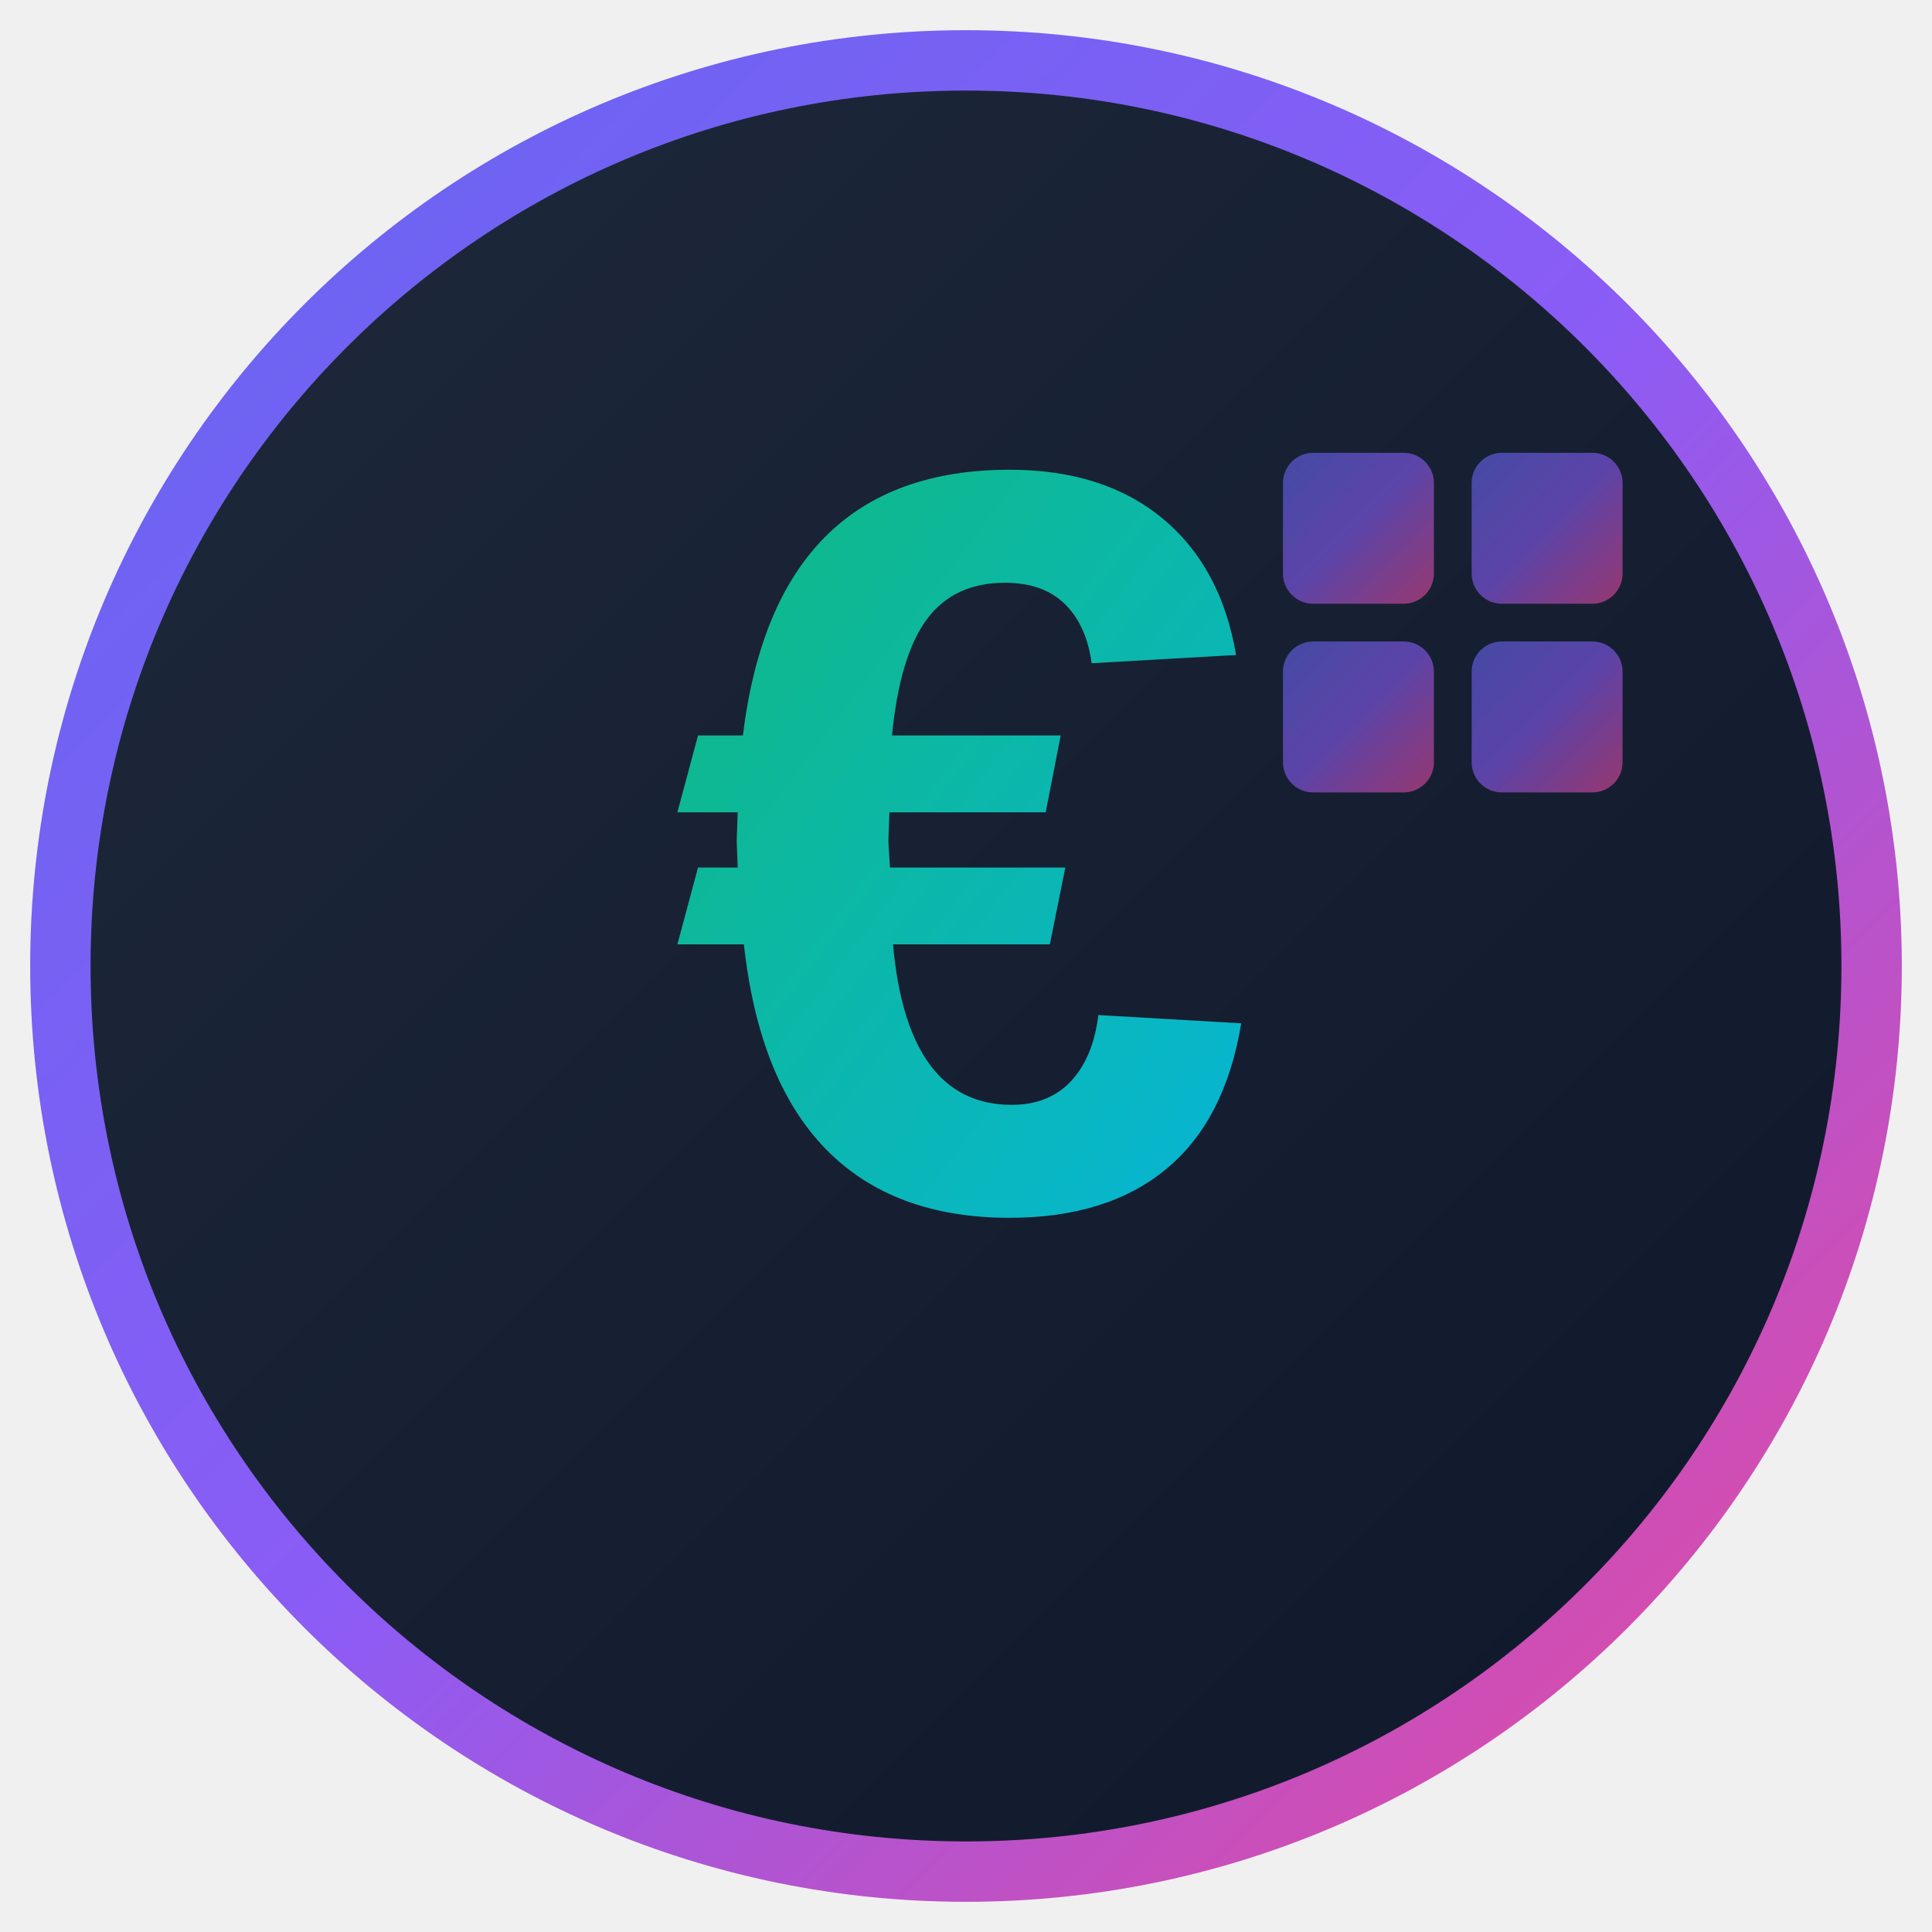
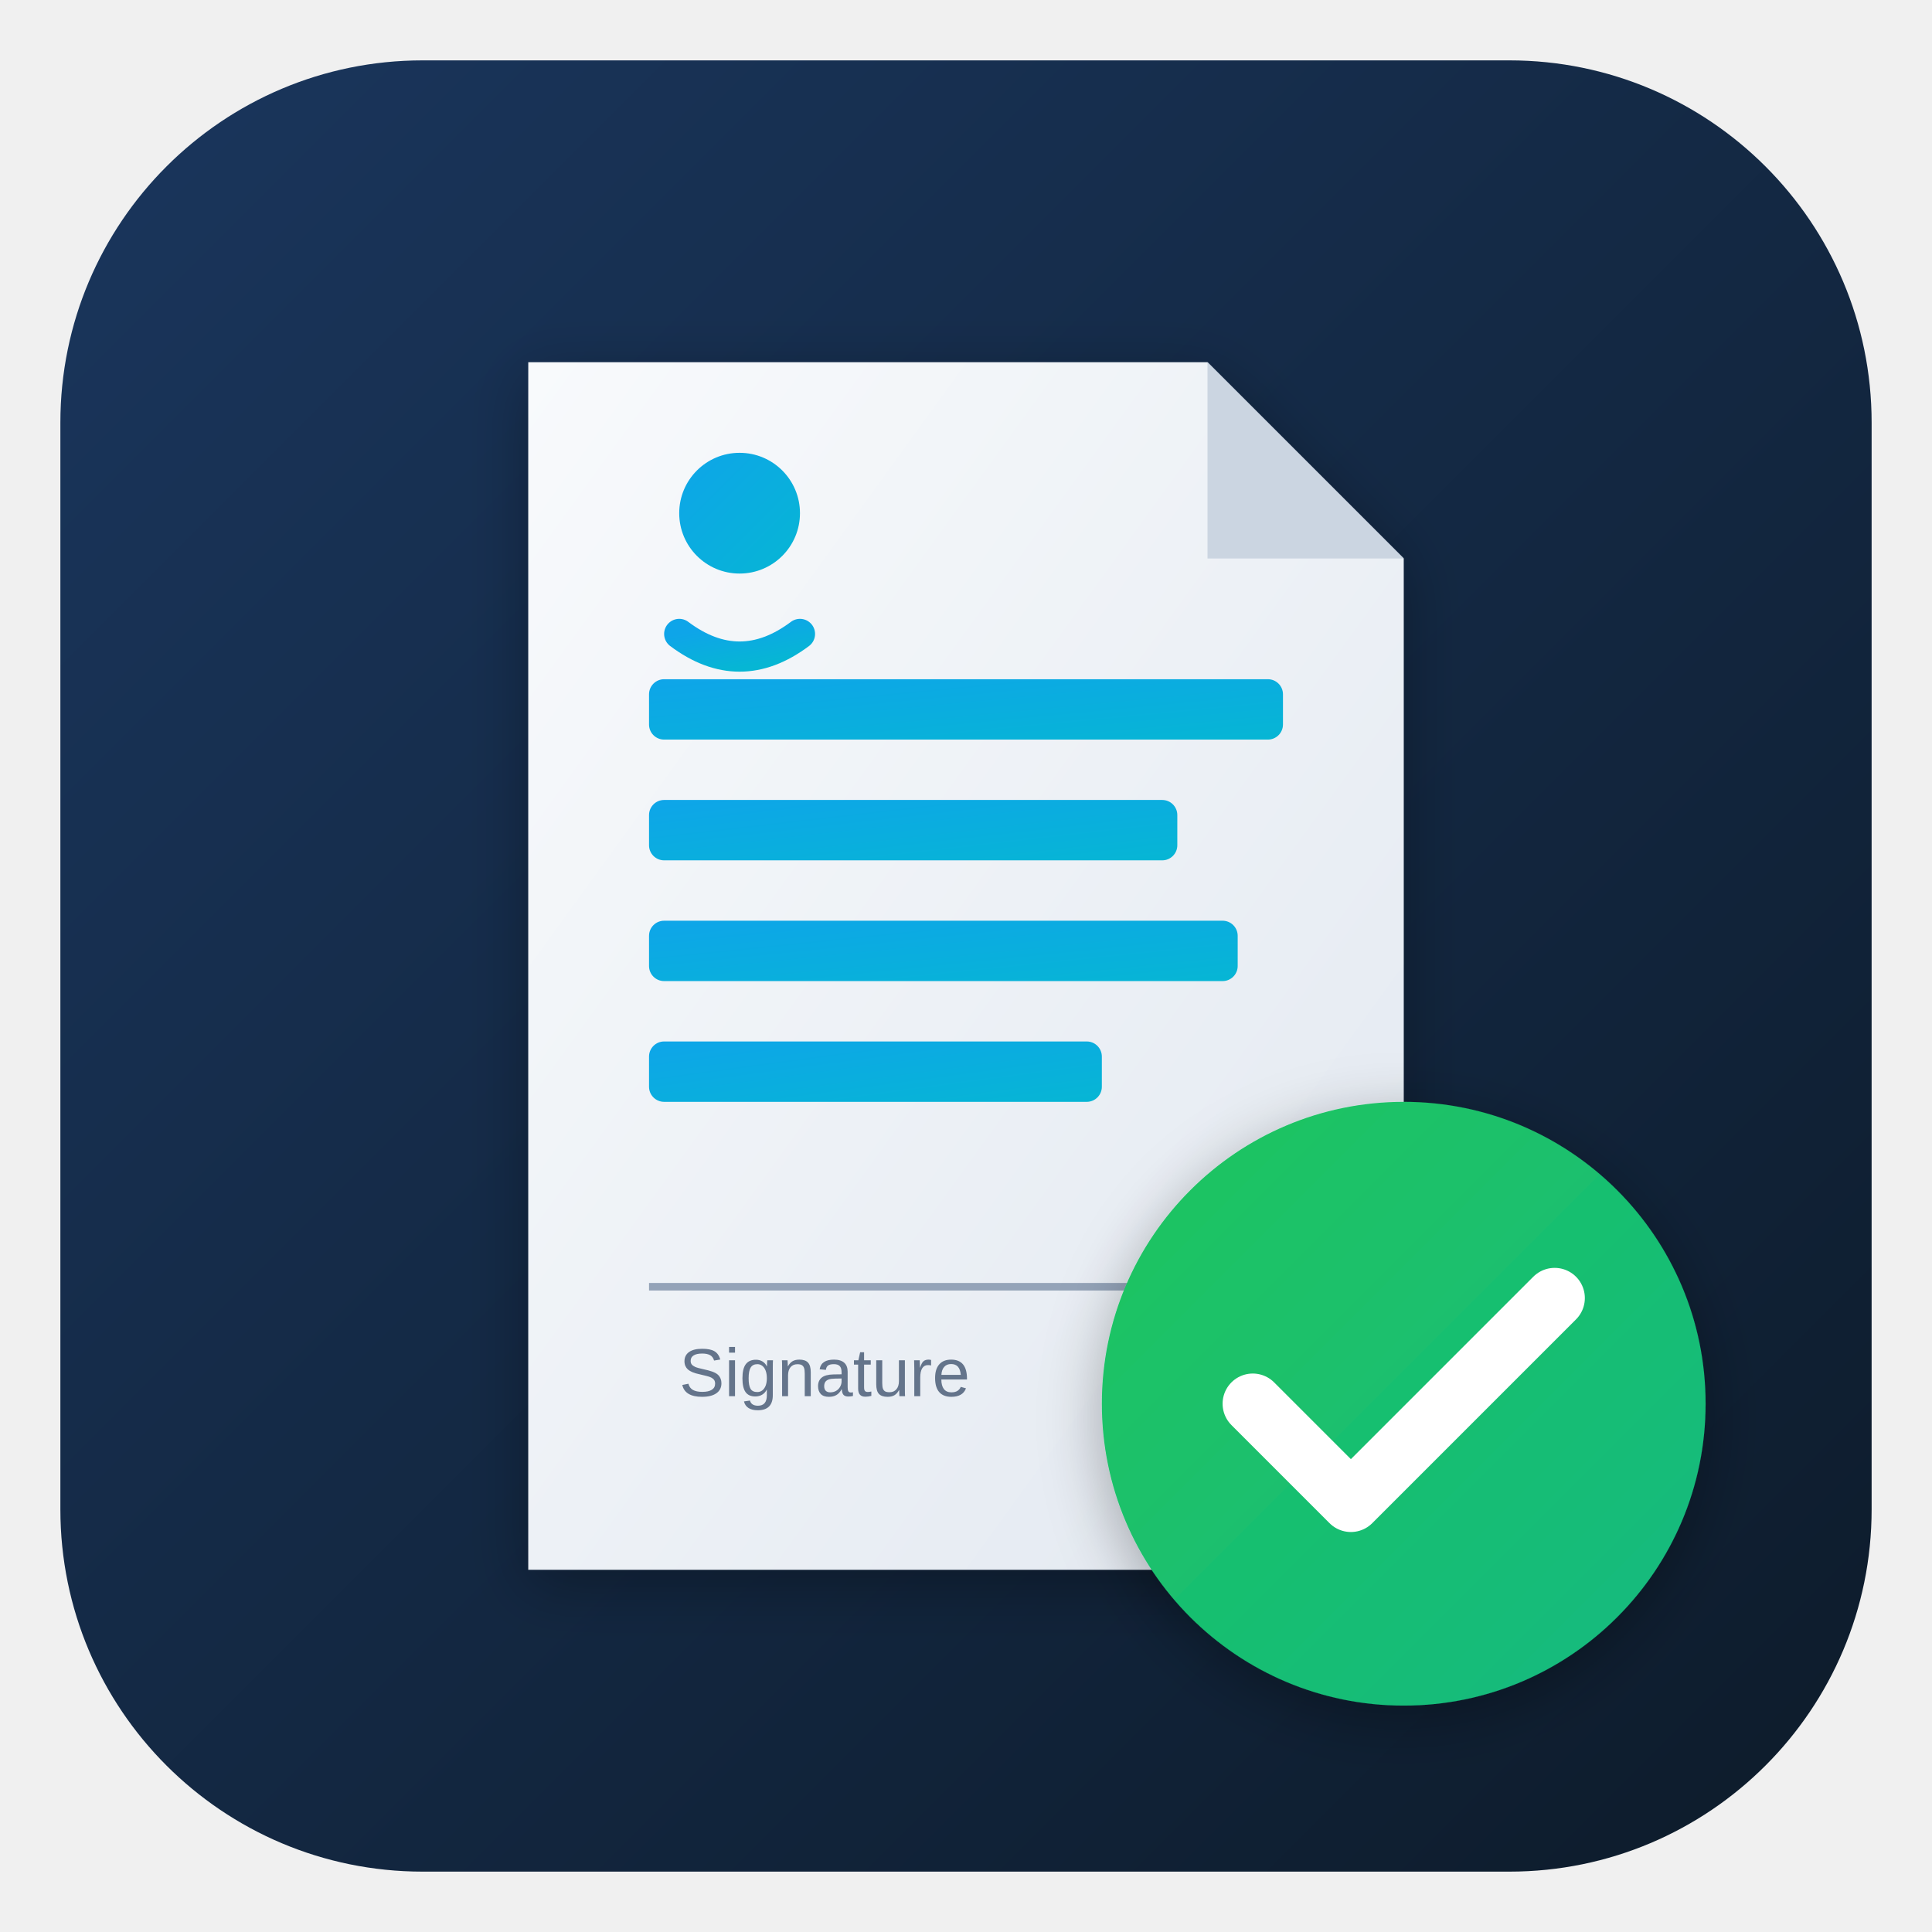
<svg xmlns="http://www.w3.org/2000/svg" viewBox="0 0 512 512">
  <defs>
-     <linearGradient id="bg" x1="0%" y1="0%" x2="100%" y2="100%">
-       <stop offset="0%" style="stop-color:#1e293b" />
-       <stop offset="100%" style="stop-color:#0f172a" />
+     <linearGradient id="bgGrad" x1="0%" y1="0%" x2="100%" y2="100%">
+       <stop offset="0%" style="stop-color:#1a365d" />
+       <stop offset="100%" style="stop-color:#0d1b2a" />
    </linearGradient>
-     <linearGradient id="accent" x1="0%" y1="0%" x2="100%" y2="100%">
-       <stop offset="0%" style="stop-color:#6366f1" />
-       <stop offset="50%" style="stop-color:#8b5cf6" />
-       <stop offset="100%" style="stop-color:#ec4899" />
+     <linearGradient id="docGrad" x1="0%" y1="0%" x2="100%" y2="100%">
+       <stop offset="0%" style="stop-color:#f8fafc" />
+       <stop offset="100%" style="stop-color:#e2e8f0" />
    </linearGradient>
-     <linearGradient id="success" x1="0%" y1="0%" x2="100%" y2="100%">
-       <stop offset="0%" style="stop-color:#10b981" />
+     <linearGradient id="accentGrad" x1="0%" y1="0%" x2="100%" y2="100%">
+       <stop offset="0%" style="stop-color:#0ea5e9" />
      <stop offset="100%" style="stop-color:#06b6d4" />
    </linearGradient>
+     <linearGradient id="checkGrad" x1="0%" y1="0%" x2="100%" y2="100%">
+       <stop offset="0%" style="stop-color:#22c55e" />
+       <stop offset="100%" style="stop-color:#10b981" />
+     </linearGradient>
+     <filter id="shadow" x="-20%" y="-20%" width="140%" height="140%">
+       <feDropShadow dx="0" dy="4" stdDeviation="8" flood-color="#000" flood-opacity="0.3" />
+     </filter>
  </defs>
-   <circle cx="256" cy="256" r="240" fill="url(#bg)" stroke="url(#accent)" stroke-width="16" />
-   <text x="256" y="320" font-family="Arial, sans-serif" font-size="280" font-weight="bold" text-anchor="middle" fill="url(#success)">€</text>
-   <g fill="url(#accent)" opacity="0.6">
-     <rect x="340" y="120" width="40" height="40" rx="8" />
-     <rect x="390" y="120" width="40" height="40" rx="8" />
-     <rect x="340" y="170" width="40" height="40" rx="8" />
-     <rect x="390" y="170" width="40" height="40" rx="8" />
+   <rect x="16" y="16" width="480" height="480" rx="96" fill="url(#bgGrad)" />
+   <g filter="url(#shadow)">
+     <path d="M140 96 L320 96 L372 148 L372 416 L140 416 Z" fill="url(#docGrad)" />
+     <path d="M320 96 L320 148 L372 148 Z" fill="#cbd5e1" />
  </g>
+   <g fill="url(#accentGrad)">
+     <rect x="172" y="180" width="168" height="16" rx="4" />
+     <rect x="172" y="212" width="140" height="16" rx="4" />
+     <rect x="172" y="244" width="156" height="16" rx="4" />
+     <rect x="172" y="276" width="120" height="16" rx="4" />
+   </g>
+   <rect x="172" y="340" width="168" height="2" fill="#94a3b8" />
+   <text x="180" y="370" font-family="Arial, sans-serif" font-size="18" fill="#64748b">Signature</text>
+   <circle cx="372" cy="372" r="80" fill="url(#checkGrad)" filter="url(#shadow)" />
+   <path d="M332 372 L358 398 L412 344" stroke="#fff" stroke-width="16" stroke-linecap="round" stroke-linejoin="round" fill="none" />
+   <circle cx="196" cy="136" r="16" fill="url(#accentGrad)" />
+   <path d="M180 168 Q196 180 212 168" stroke="url(#accentGrad)" stroke-width="8" stroke-linecap="round" fill="none" />
</svg>
